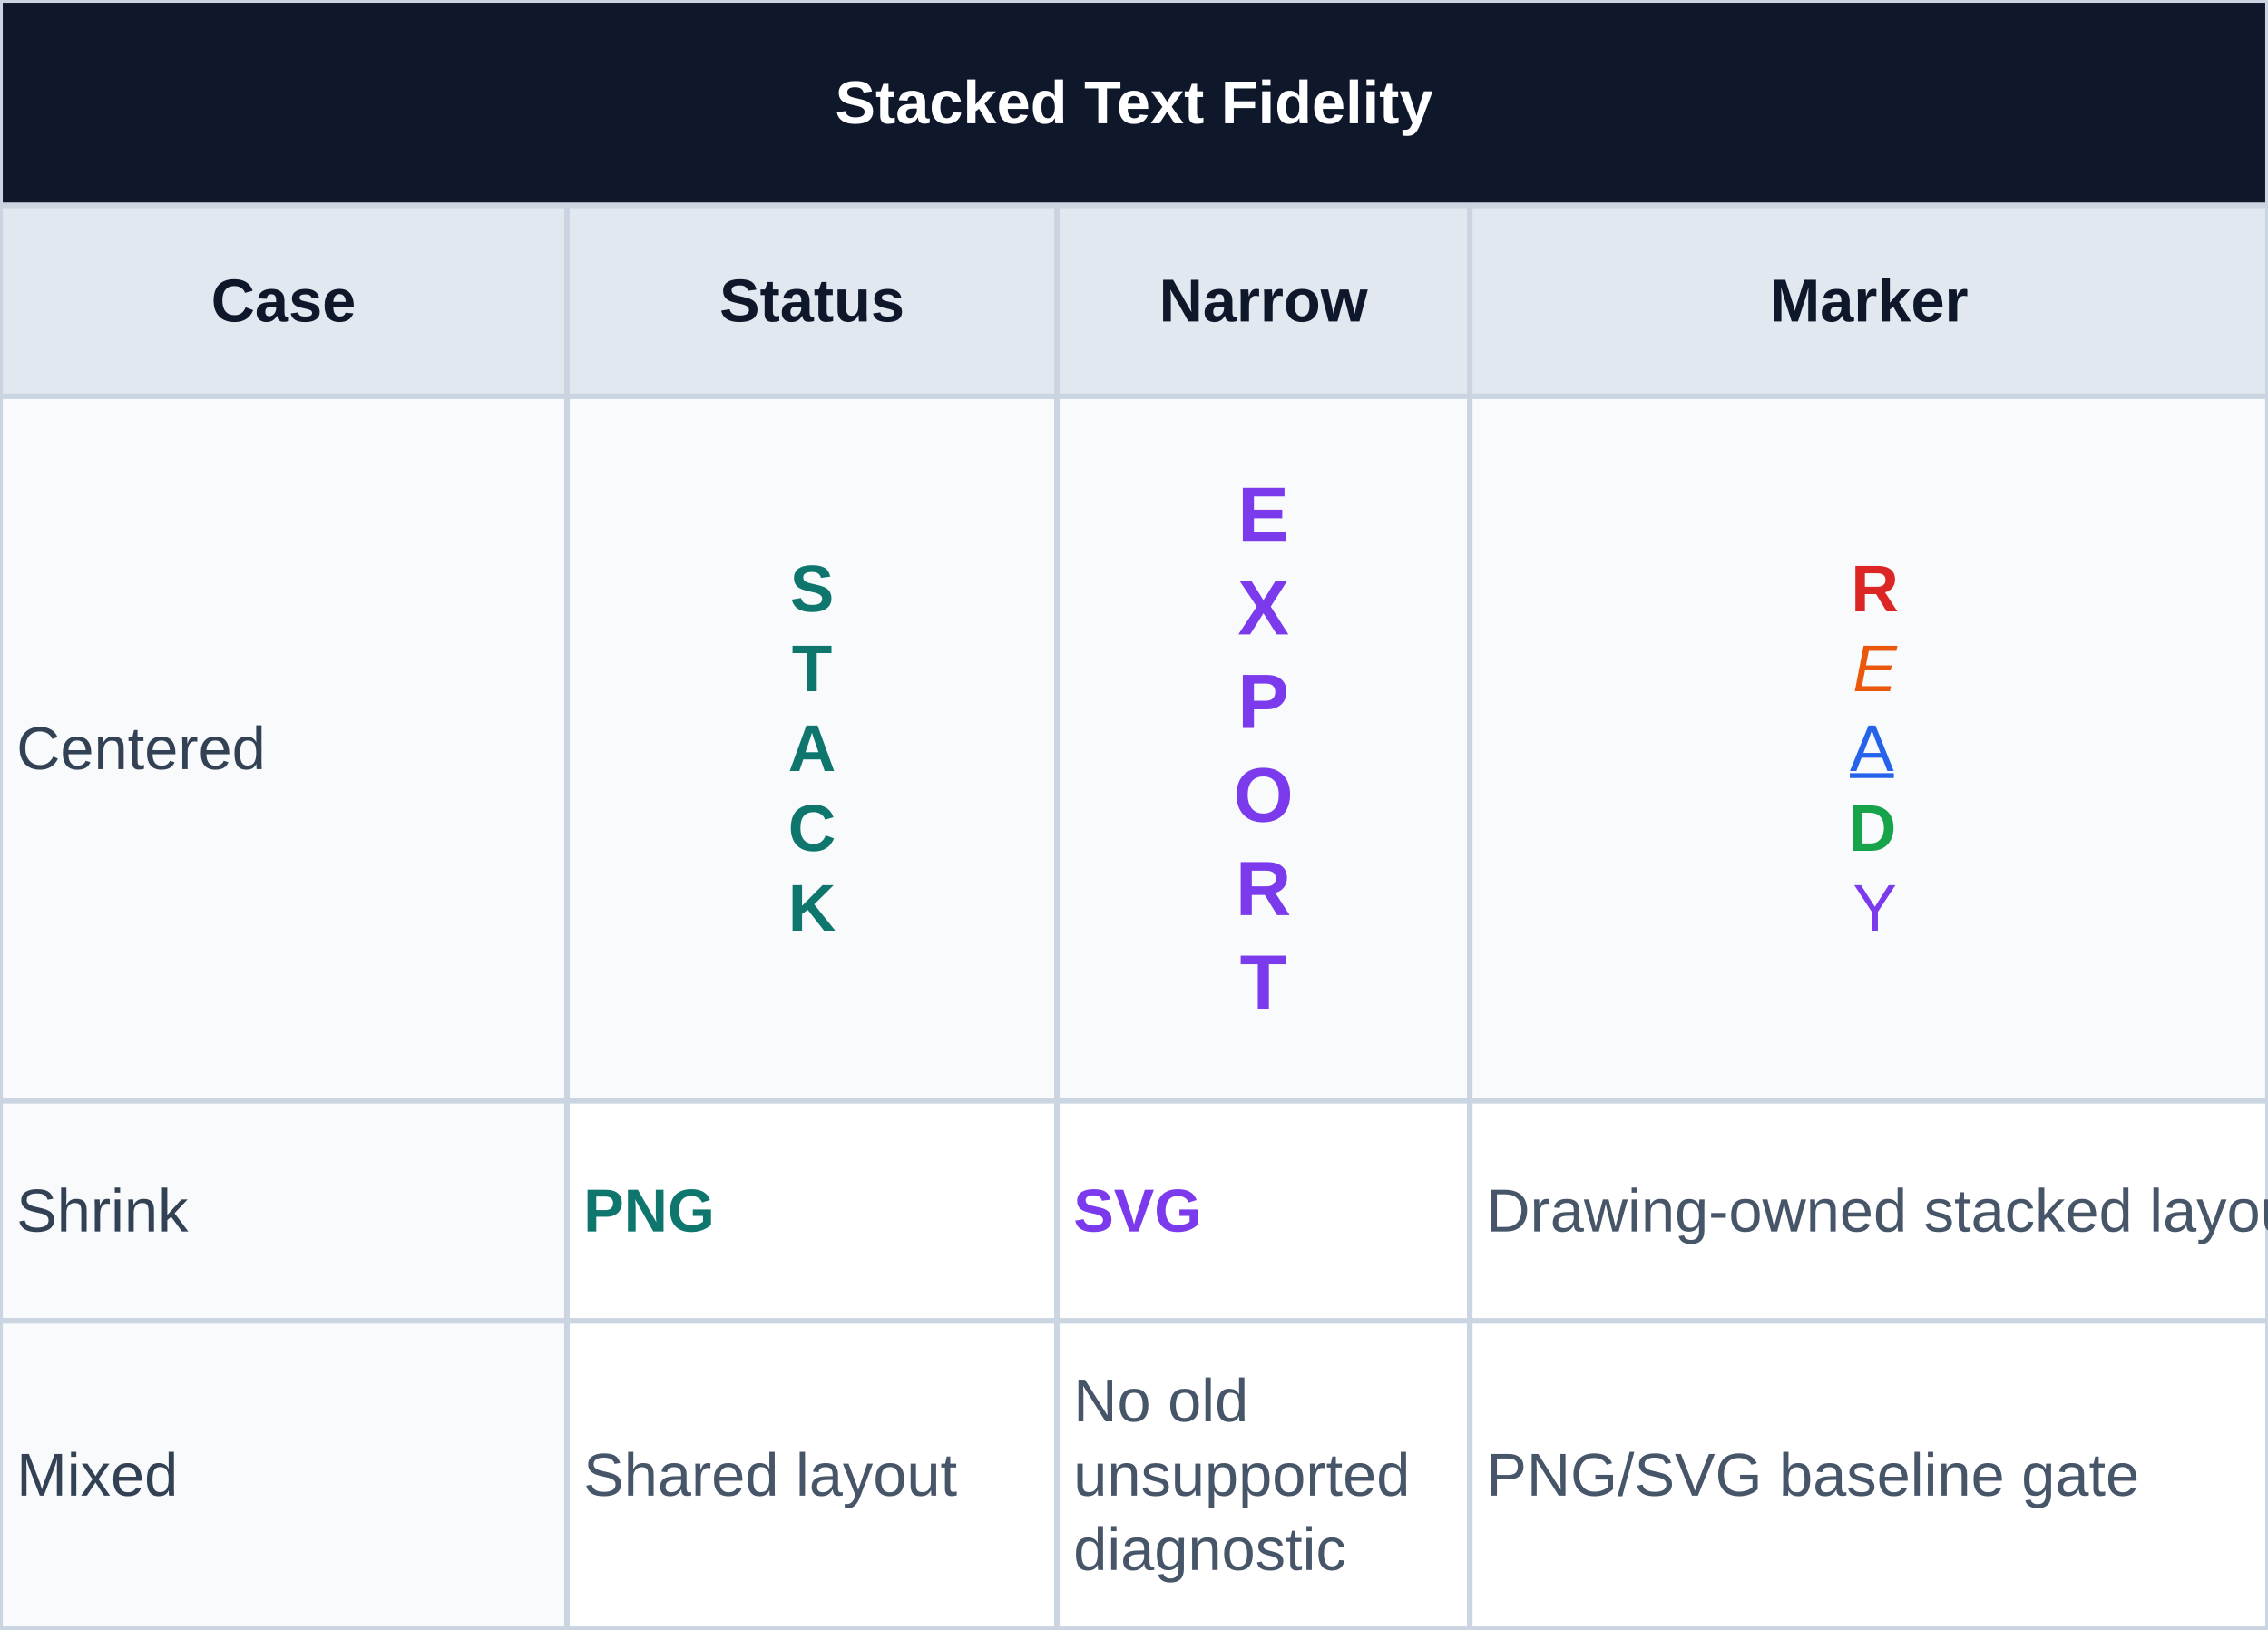
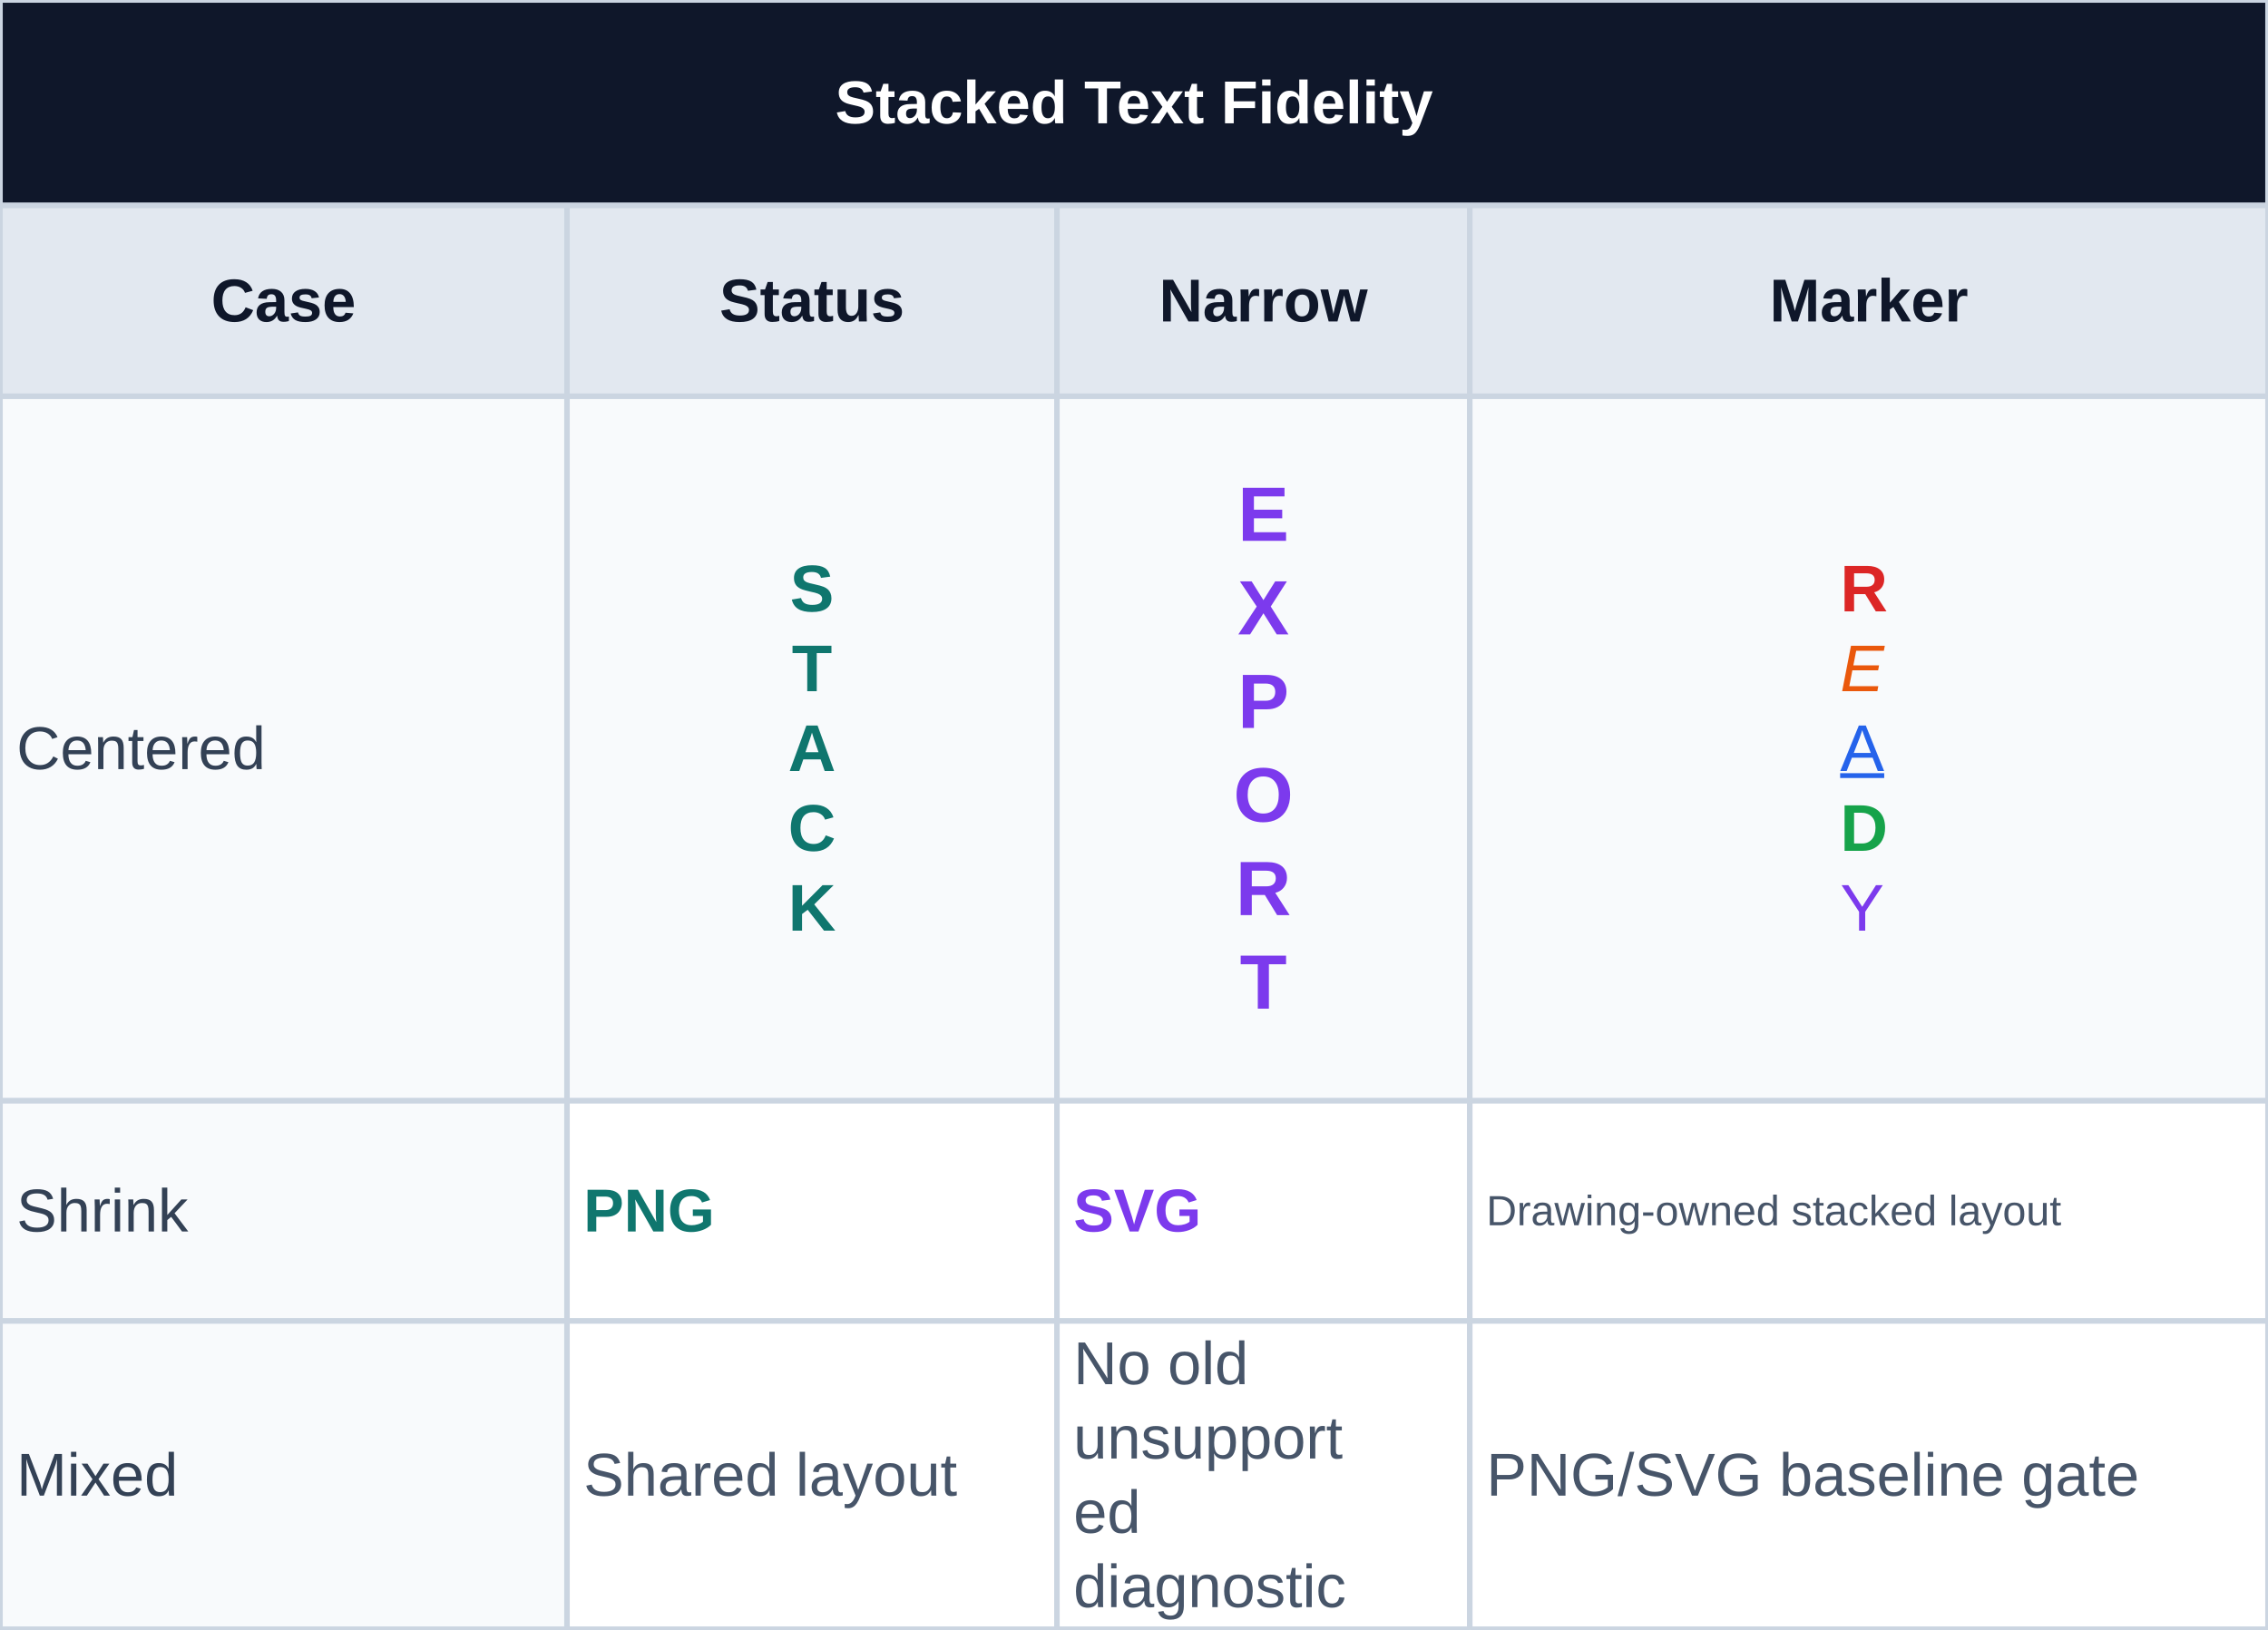
<svg xmlns="http://www.w3.org/2000/svg" width="824" height="592" viewBox="0 0 824 592">
  <rect x="0" y="0" width="824" height="592" fill="#FFFFFF" />
  <rect x="0" y="0" width="824" height="74.66" fill="#0F172A" />
  <line x1="0" y1="0" x2="824" y2="0" stroke="#CBD5E1" stroke-width="2" />
  <line x1="824" y1="0" x2="824" y2="74.66" stroke="#CBD5E1" stroke-width="2" />
  <line x1="0" y1="74.66" x2="824" y2="74.66" stroke="#CBD5E1" stroke-width="2" />
  <line x1="0" y1="0" x2="0" y2="74.66" stroke="#CBD5E1" stroke-width="2" />
  <rect x="0" y="74.66" width="206" height="69.34" fill="#E2E8F0" />
  <line x1="0" y1="74.66" x2="206" y2="74.66" stroke="#CBD5E1" stroke-width="2" />
  <line x1="206" y1="74.66" x2="206" y2="144" stroke="#CBD5E1" stroke-width="2" />
  <line x1="0" y1="144" x2="206" y2="144" stroke="#CBD5E1" stroke-width="2" />
  <line x1="0" y1="74.66" x2="0" y2="144" stroke="#CBD5E1" stroke-width="2" />
  <rect x="206" y="74.66" width="178" height="69.34" fill="#E2E8F0" />
  <line x1="206" y1="74.66" x2="384" y2="74.66" stroke="#CBD5E1" stroke-width="2" />
  <line x1="384" y1="74.66" x2="384" y2="144" stroke="#CBD5E1" stroke-width="2" />
  <line x1="206" y1="144" x2="384" y2="144" stroke="#CBD5E1" stroke-width="2" />
  <line x1="206" y1="74.66" x2="206" y2="144" stroke="#CBD5E1" stroke-width="2" />
  <rect x="384" y="74.66" width="150" height="69.34" fill="#E2E8F0" />
  <line x1="384" y1="74.66" x2="534" y2="74.66" stroke="#CBD5E1" stroke-width="2" />
  <line x1="534" y1="74.66" x2="534" y2="144" stroke="#CBD5E1" stroke-width="2" />
  <line x1="384" y1="144" x2="534" y2="144" stroke="#CBD5E1" stroke-width="2" />
  <line x1="384" y1="74.66" x2="384" y2="144" stroke="#CBD5E1" stroke-width="2" />
  <rect x="534" y="74.66" width="290" height="69.34" fill="#E2E8F0" />
  <line x1="534" y1="74.66" x2="824" y2="74.66" stroke="#CBD5E1" stroke-width="2" />
  <line x1="824" y1="74.66" x2="824" y2="144" stroke="#CBD5E1" stroke-width="2" />
  <line x1="534" y1="144" x2="824" y2="144" stroke="#CBD5E1" stroke-width="2" />
  <line x1="534" y1="74.66" x2="534" y2="144" stroke="#CBD5E1" stroke-width="2" />
  <rect x="0" y="144" width="206" height="256" fill="#F8FAFC" />
  <line x1="0" y1="144" x2="206" y2="144" stroke="#CBD5E1" stroke-width="2" />
  <line x1="206" y1="144" x2="206" y2="400" stroke="#CBD5E1" stroke-width="2" />
  <line x1="0" y1="400" x2="206" y2="400" stroke="#CBD5E1" stroke-width="2" />
  <line x1="0" y1="144" x2="0" y2="400" stroke="#CBD5E1" stroke-width="2" />
  <rect x="206" y="144" width="178" height="256" fill="#F8FAFC" />
  <line x1="206" y1="144" x2="384" y2="144" stroke="#CBD5E1" stroke-width="2" />
  <line x1="384" y1="144" x2="384" y2="400" stroke="#CBD5E1" stroke-width="2" />
  <line x1="206" y1="400" x2="384" y2="400" stroke="#CBD5E1" stroke-width="2" />
  <line x1="206" y1="144" x2="206" y2="400" stroke="#CBD5E1" stroke-width="2" />
  <rect x="384" y="144" width="150" height="256" fill="#F8FAFC" />
  <line x1="384" y1="144" x2="534" y2="144" stroke="#CBD5E1" stroke-width="2" />
  <line x1="534" y1="144" x2="534" y2="400" stroke="#CBD5E1" stroke-width="2" />
  <line x1="384" y1="400" x2="534" y2="400" stroke="#CBD5E1" stroke-width="2" />
  <line x1="384" y1="144" x2="384" y2="400" stroke="#CBD5E1" stroke-width="2" />
  <rect x="534" y="144" width="290" height="256" fill="#F8FAFC" />
  <line x1="534" y1="144" x2="824" y2="144" stroke="#CBD5E1" stroke-width="2" />
  <line x1="824" y1="144" x2="824" y2="400" stroke="#CBD5E1" stroke-width="2" />
  <line x1="534" y1="400" x2="824" y2="400" stroke="#CBD5E1" stroke-width="2" />
  <line x1="534" y1="144" x2="534" y2="400" stroke="#CBD5E1" stroke-width="2" />
  <rect x="0" y="400" width="206" height="80" fill="#F8FAFC" />
  <line x1="0" y1="400" x2="206" y2="400" stroke="#CBD5E1" stroke-width="2" />
  <line x1="206" y1="400" x2="206" y2="480" stroke="#CBD5E1" stroke-width="2" />
  <line x1="0" y1="480" x2="206" y2="480" stroke="#CBD5E1" stroke-width="2" />
  <line x1="0" y1="400" x2="0" y2="480" stroke="#CBD5E1" stroke-width="2" />
  <rect x="206" y="400" width="178" height="80" fill="#FFFFFF" />
  <line x1="206" y1="400" x2="384" y2="400" stroke="#CBD5E1" stroke-width="2" />
  <line x1="384" y1="400" x2="384" y2="480" stroke="#CBD5E1" stroke-width="2" />
  <line x1="206" y1="480" x2="384" y2="480" stroke="#CBD5E1" stroke-width="2" />
  <line x1="206" y1="400" x2="206" y2="480" stroke="#CBD5E1" stroke-width="2" />
  <rect x="384" y="400" width="150" height="80" fill="#FFFFFF" />
  <line x1="384" y1="400" x2="534" y2="400" stroke="#CBD5E1" stroke-width="2" />
  <line x1="534" y1="400" x2="534" y2="480" stroke="#CBD5E1" stroke-width="2" />
  <line x1="384" y1="480" x2="534" y2="480" stroke="#CBD5E1" stroke-width="2" />
  <line x1="384" y1="400" x2="384" y2="480" stroke="#CBD5E1" stroke-width="2" />
  <rect x="534" y="400" width="290" height="80" fill="#FFFFFF" />
  <line x1="534" y1="400" x2="824" y2="400" stroke="#CBD5E1" stroke-width="2" />
  <line x1="824" y1="400" x2="824" y2="480" stroke="#CBD5E1" stroke-width="2" />
  <line x1="534" y1="480" x2="824" y2="480" stroke="#CBD5E1" stroke-width="2" />
  <line x1="534" y1="400" x2="534" y2="480" stroke="#CBD5E1" stroke-width="2" />
  <rect x="0" y="480" width="206" height="112" fill="#F8FAFC" />
  <line x1="0" y1="480" x2="206" y2="480" stroke="#CBD5E1" stroke-width="2" />
  <line x1="206" y1="480" x2="206" y2="592" stroke="#CBD5E1" stroke-width="2" />
  <line x1="0" y1="592" x2="206" y2="592" stroke="#CBD5E1" stroke-width="2" />
  <line x1="0" y1="480" x2="0" y2="592" stroke="#CBD5E1" stroke-width="2" />
  <rect x="206" y="480" width="178" height="112" fill="#FFFFFF" />
  <line x1="206" y1="480" x2="384" y2="480" stroke="#CBD5E1" stroke-width="2" />
  <line x1="384" y1="480" x2="384" y2="592" stroke="#CBD5E1" stroke-width="2" />
  <line x1="206" y1="592" x2="384" y2="592" stroke="#CBD5E1" stroke-width="2" />
  <line x1="206" y1="480" x2="206" y2="592" stroke="#CBD5E1" stroke-width="2" />
  <rect x="384" y="480" width="150" height="112" fill="#FFFFFF" />
  <line x1="384" y1="480" x2="534" y2="480" stroke="#CBD5E1" stroke-width="2" />
  <line x1="534" y1="480" x2="534" y2="592" stroke="#CBD5E1" stroke-width="2" />
  <line x1="384" y1="592" x2="534" y2="592" stroke="#CBD5E1" stroke-width="2" />
  <line x1="384" y1="480" x2="384" y2="592" stroke="#CBD5E1" stroke-width="2" />
  <rect x="534" y="480" width="290" height="112" fill="#FFFFFF" />
  <line x1="534" y1="480" x2="824" y2="480" stroke="#CBD5E1" stroke-width="2" />
  <line x1="824" y1="480" x2="824" y2="592" stroke="#CBD5E1" stroke-width="2" />
  <line x1="534" y1="592" x2="824" y2="592" stroke="#CBD5E1" stroke-width="2" />
  <line x1="534" y1="480" x2="534" y2="592" stroke="#CBD5E1" stroke-width="2" />
  <clipPath id="xl-text-1-1">
    <rect x="0" y="0" width="824" height="74.66" />
  </clipPath>
  <g clip-path="url(#xl-text-1-1)">
    <text x="412" y="44.81" fill="#FFFFFF" font-family="Calibri, Arial, sans-serif" font-size="22" text-anchor="middle" font-weight="700">Stacked Text Fidelity</text>
  </g>
  <clipPath id="xl-text-2-1">
    <rect x="0" y="74.66" width="206" height="69.34" />
  </clipPath>
  <g clip-path="url(#xl-text-2-1)">
    <text x="103" y="116.81" fill="#0F172A" font-family="Calibri, Arial, sans-serif" font-size="22" text-anchor="middle" font-weight="700">Case</text>
  </g>
  <clipPath id="xl-text-2-2">
    <rect x="206" y="74.66" width="178" height="69.34" />
  </clipPath>
  <g clip-path="url(#xl-text-2-2)">
    <text x="295" y="116.81" fill="#0F172A" font-family="Calibri, Arial, sans-serif" font-size="22" text-anchor="middle" font-weight="700">Status</text>
  </g>
  <clipPath id="xl-text-2-3">
    <rect x="384" y="74.66" width="150" height="69.34" />
  </clipPath>
  <g clip-path="url(#xl-text-2-3)">
    <text x="459" y="116.81" fill="#0F172A" font-family="Calibri, Arial, sans-serif" font-size="22" text-anchor="middle" font-weight="700">Narrow</text>
  </g>
  <clipPath id="xl-text-2-4">
    <rect x="534" y="74.66" width="290" height="69.34" />
  </clipPath>
  <g clip-path="url(#xl-text-2-4)">
    <text x="679" y="116.81" fill="#0F172A" font-family="Calibri, Arial, sans-serif" font-size="22" text-anchor="middle" font-weight="700">Marker</text>
  </g>
  <clipPath id="xl-text-3-1">
    <rect x="0" y="144" width="206" height="256" />
  </clipPath>
  <g clip-path="url(#xl-text-3-1)">
    <text x="6" y="279.48" fill="#334155" font-family="Calibri, Arial, sans-serif" font-size="22" text-anchor="start">Centered</text>
  </g>
  <clipPath id="xl-text-3-2">
    <rect x="206" y="144" width="178" height="256" />
  </clipPath>
  <g clip-path="url(#xl-text-3-2)">
    <text x="295" y="222.16" fill="#0F766E" font-family="Calibri, Arial, sans-serif" font-size="24" text-anchor="middle" font-weight="700">S</text>
    <text x="295" y="251.16" fill="#0F766E" font-family="Calibri, Arial, sans-serif" font-size="24" text-anchor="middle" font-weight="700">T</text>
    <text x="295" y="280.16" fill="#0F766E" font-family="Calibri, Arial, sans-serif" font-size="24" text-anchor="middle" font-weight="700">A</text>
    <text x="295" y="309.16" fill="#0F766E" font-family="Calibri, Arial, sans-serif" font-size="24" text-anchor="middle" font-weight="700">C</text>
    <text x="295" y="338.16" fill="#0F766E" font-family="Calibri, Arial, sans-serif" font-size="24" text-anchor="middle" font-weight="700">K</text>
  </g>
  <clipPath id="xl-text-3-3">
    <rect x="384" y="144" width="150" height="256" />
  </clipPath>
  <g clip-path="url(#xl-text-3-3)">
    <text x="459" y="196.52" fill="#7C3AED" font-family="Calibri, Arial, sans-serif" font-size="28" text-anchor="middle" font-weight="700">E</text>
    <text x="459" y="230.52" fill="#7C3AED" font-family="Calibri, Arial, sans-serif" font-size="28" text-anchor="middle" font-weight="700">X</text>
    <text x="459" y="264.52" fill="#7C3AED" font-family="Calibri, Arial, sans-serif" font-size="28" text-anchor="middle" font-weight="700">P</text>
    <text x="459" y="298.52" fill="#7C3AED" font-family="Calibri, Arial, sans-serif" font-size="28" text-anchor="middle" font-weight="700">O</text>
    <text x="459" y="332.52" fill="#7C3AED" font-family="Calibri, Arial, sans-serif" font-size="28" text-anchor="middle" font-weight="700">R</text>
    <text x="459" y="366.52" fill="#7C3AED" font-family="Calibri, Arial, sans-serif" font-size="28" text-anchor="middle" font-weight="700">T</text>
  </g>
  <clipPath id="xl-text-3-4">
    <rect x="534" y="144" width="290" height="256" />
  </clipPath>
  <g clip-path="url(#xl-text-3-4)">
-     <text x="672.484" y="222.16" font-family="Calibri, Arial, sans-serif" font-size="24" text-anchor="start" fill="#DC2626" font-weight="700">R</text>
-     <text x="673.141" y="251.16" font-family="Calibri, Arial, sans-serif" font-size="24" text-anchor="start" fill="#EA580C" font-style="italic">E</text>
-     <text x="672.057" y="280.16" font-family="Calibri, Arial, sans-serif" font-size="24" text-anchor="start" fill="#2563EB" text-decoration="underline">A</text>
-     <text x="671.617" y="309.16" font-family="Calibri, Arial, sans-serif" font-size="24" text-anchor="start" fill="#16A34A" font-weight="700">D</text>
-     <text x="673.152" y="338.16" font-family="Calibri, Arial, sans-serif" font-size="24" text-anchor="start" fill="#7C3AED">Y</text>
+     <text x="668.555" y="222.16" font-family="Calibri, Arial, sans-serif" font-size="24" text-anchor="start" fill="#DC2626" font-weight="700">R</text>
+     <text x="668.555" y="251.16" font-family="Calibri, Arial, sans-serif" font-size="24" text-anchor="start" fill="#EA580C" font-style="italic">E</text>
+     <text x="668.555" y="280.16" font-family="Calibri, Arial, sans-serif" font-size="24" text-anchor="start" fill="#2563EB" text-decoration="underline">A</text>
+     <text x="668.555" y="309.16" font-family="Calibri, Arial, sans-serif" font-size="24" text-anchor="start" fill="#16A34A" font-weight="700">D</text>
+     <text x="668.555" y="338.16" font-family="Calibri, Arial, sans-serif" font-size="24" text-anchor="start" fill="#7C3AED">Y</text>
  </g>
  <clipPath id="xl-text-4-1">
    <rect x="0" y="400" width="206" height="80" />
  </clipPath>
  <g clip-path="url(#xl-text-4-1)">
    <text x="6" y="447.48" fill="#334155" font-family="Calibri, Arial, sans-serif" font-size="22" text-anchor="start">Shrink</text>
  </g>
  <clipPath id="xl-text-4-2">
    <rect x="206" y="400" width="178" height="80" />
  </clipPath>
  <g clip-path="url(#xl-text-4-2)">
    <text x="212" y="447.48" fill="#0F766E" font-family="Calibri, Arial, sans-serif" font-size="22" text-anchor="start" font-weight="700">PNG</text>
  </g>
  <clipPath id="xl-text-4-3">
    <rect x="384" y="400" width="150" height="80" />
  </clipPath>
  <g clip-path="url(#xl-text-4-3)">
    <text x="390" y="447.48" fill="#7C3AED" font-family="Calibri, Arial, sans-serif" font-size="22" text-anchor="start" font-weight="700">SVG</text>
  </g>
  <clipPath id="xl-text-4-4">
    <rect x="534" y="400" width="290" height="80" />
  </clipPath>
  <g clip-path="url(#xl-text-4-4)">
-     <text x="540" y="447.48" fill="#475569" font-family="Calibri, Arial, sans-serif" font-size="22" text-anchor="start">Drawing-owned stacked layout</text>
+     <text x="540" y="445.216" fill="#475569" font-family="Calibri, Arial, sans-serif" font-size="15.34" text-anchor="start">Drawing-owned stacked layout</text>
  </g>
  <clipPath id="xl-text-5-1">
    <rect x="0" y="480" width="206" height="112" />
  </clipPath>
  <g clip-path="url(#xl-text-5-1)">
    <text x="6" y="543.48" fill="#334155" font-family="Calibri, Arial, sans-serif" font-size="22" text-anchor="start">Mixed</text>
  </g>
  <clipPath id="xl-text-5-2">
    <rect x="206" y="480" width="178" height="112" />
  </clipPath>
  <g clip-path="url(#xl-text-5-2)">
    <text x="212" y="543.48" fill="#475569" font-family="Calibri, Arial, sans-serif" font-size="22" text-anchor="start">Shared layout</text>
  </g>
  <clipPath id="xl-text-5-3">
    <rect x="384" y="480" width="150" height="112" />
  </clipPath>
  <g clip-path="url(#xl-text-5-3)">
-     <text x="390" y="516.48" fill="#475569" font-family="Calibri, Arial, sans-serif" font-size="22" text-anchor="start">No old</text>
-     <text x="390" y="543.48" fill="#475569" font-family="Calibri, Arial, sans-serif" font-size="22" text-anchor="start">unsupported</text>
-     <text x="390" y="570.48" fill="#475569" font-family="Calibri, Arial, sans-serif" font-size="22" text-anchor="start">diagnostic</text>
+     <text x="390" y="502.98" fill="#475569" font-family="Calibri, Arial, sans-serif" font-size="22" text-anchor="start">No old</text>
+     <text x="390" y="529.98" fill="#475569" font-family="Calibri, Arial, sans-serif" font-size="22" text-anchor="start">unsupport</text>
+     <text x="390" y="556.98" fill="#475569" font-family="Calibri, Arial, sans-serif" font-size="22" text-anchor="start">ed</text>
+     <text x="390" y="583.98" fill="#475569" font-family="Calibri, Arial, sans-serif" font-size="22" text-anchor="start">diagnostic</text>
  </g>
  <clipPath id="xl-text-5-4">
    <rect x="534" y="480" width="290" height="112" />
  </clipPath>
  <g clip-path="url(#xl-text-5-4)">
    <text x="540" y="543.48" fill="#475569" font-family="Calibri, Arial, sans-serif" font-size="22" text-anchor="start">PNG/SVG baseline gate</text>
  </g>
</svg>
